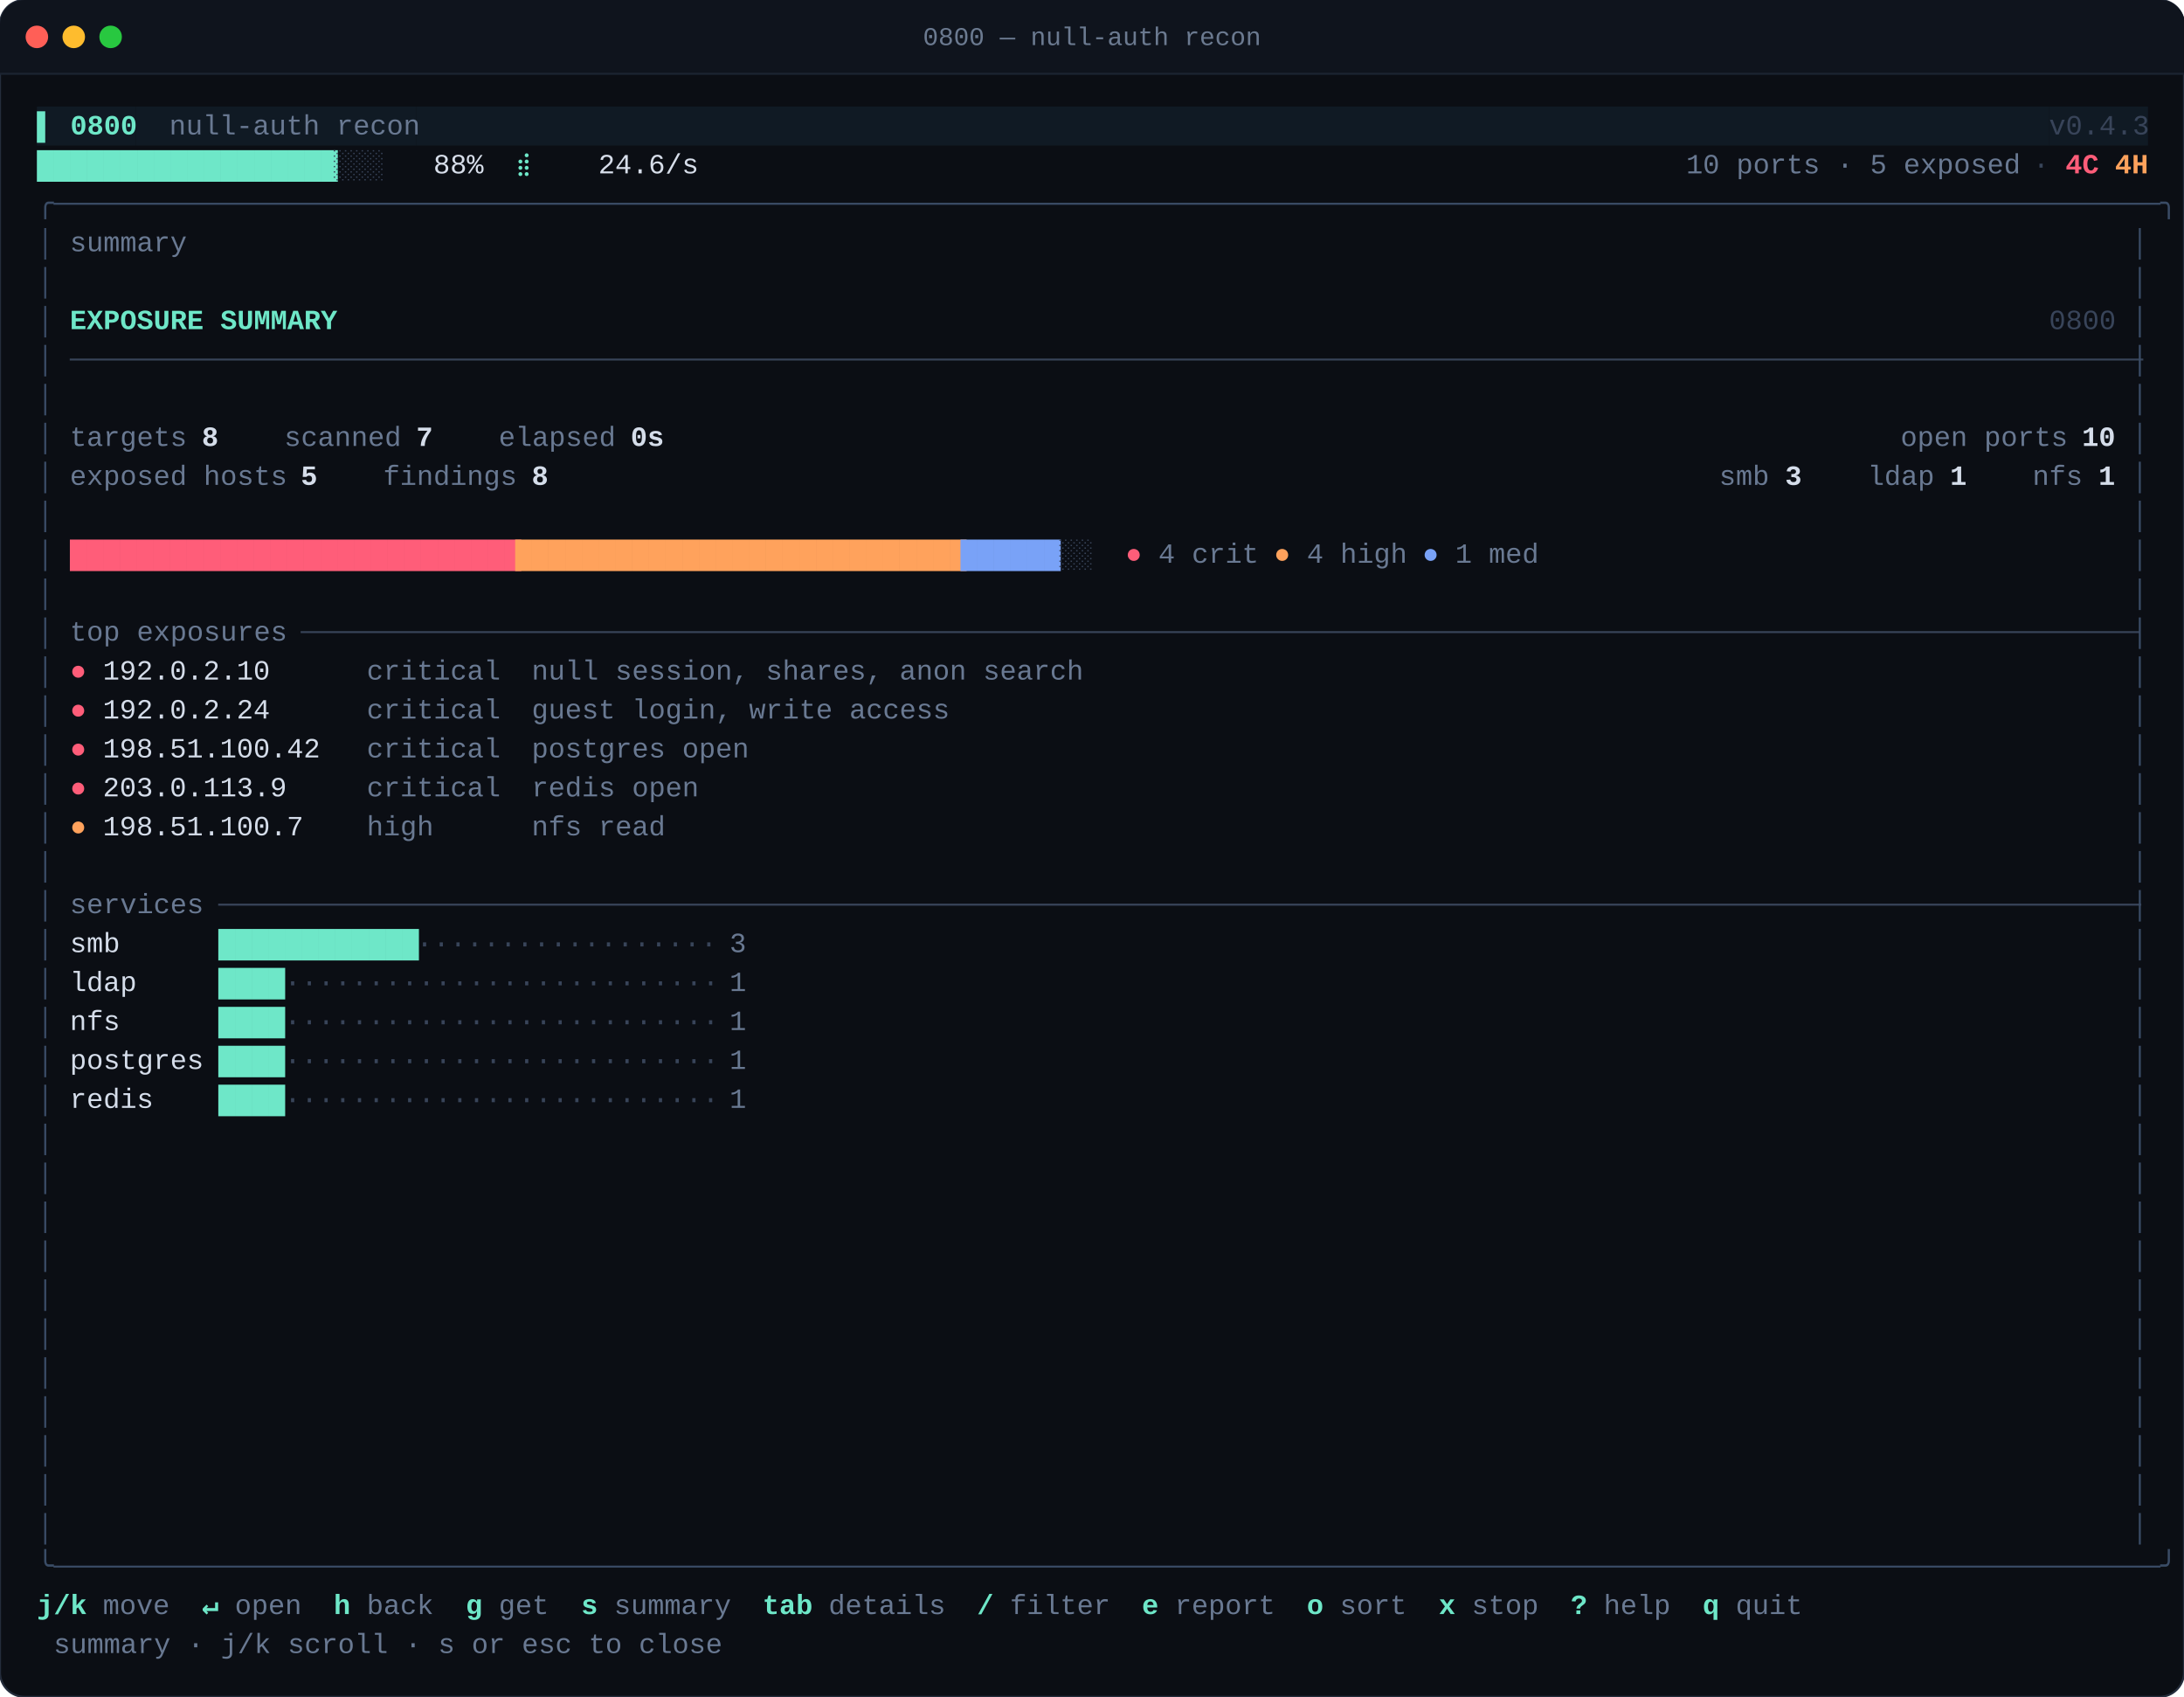
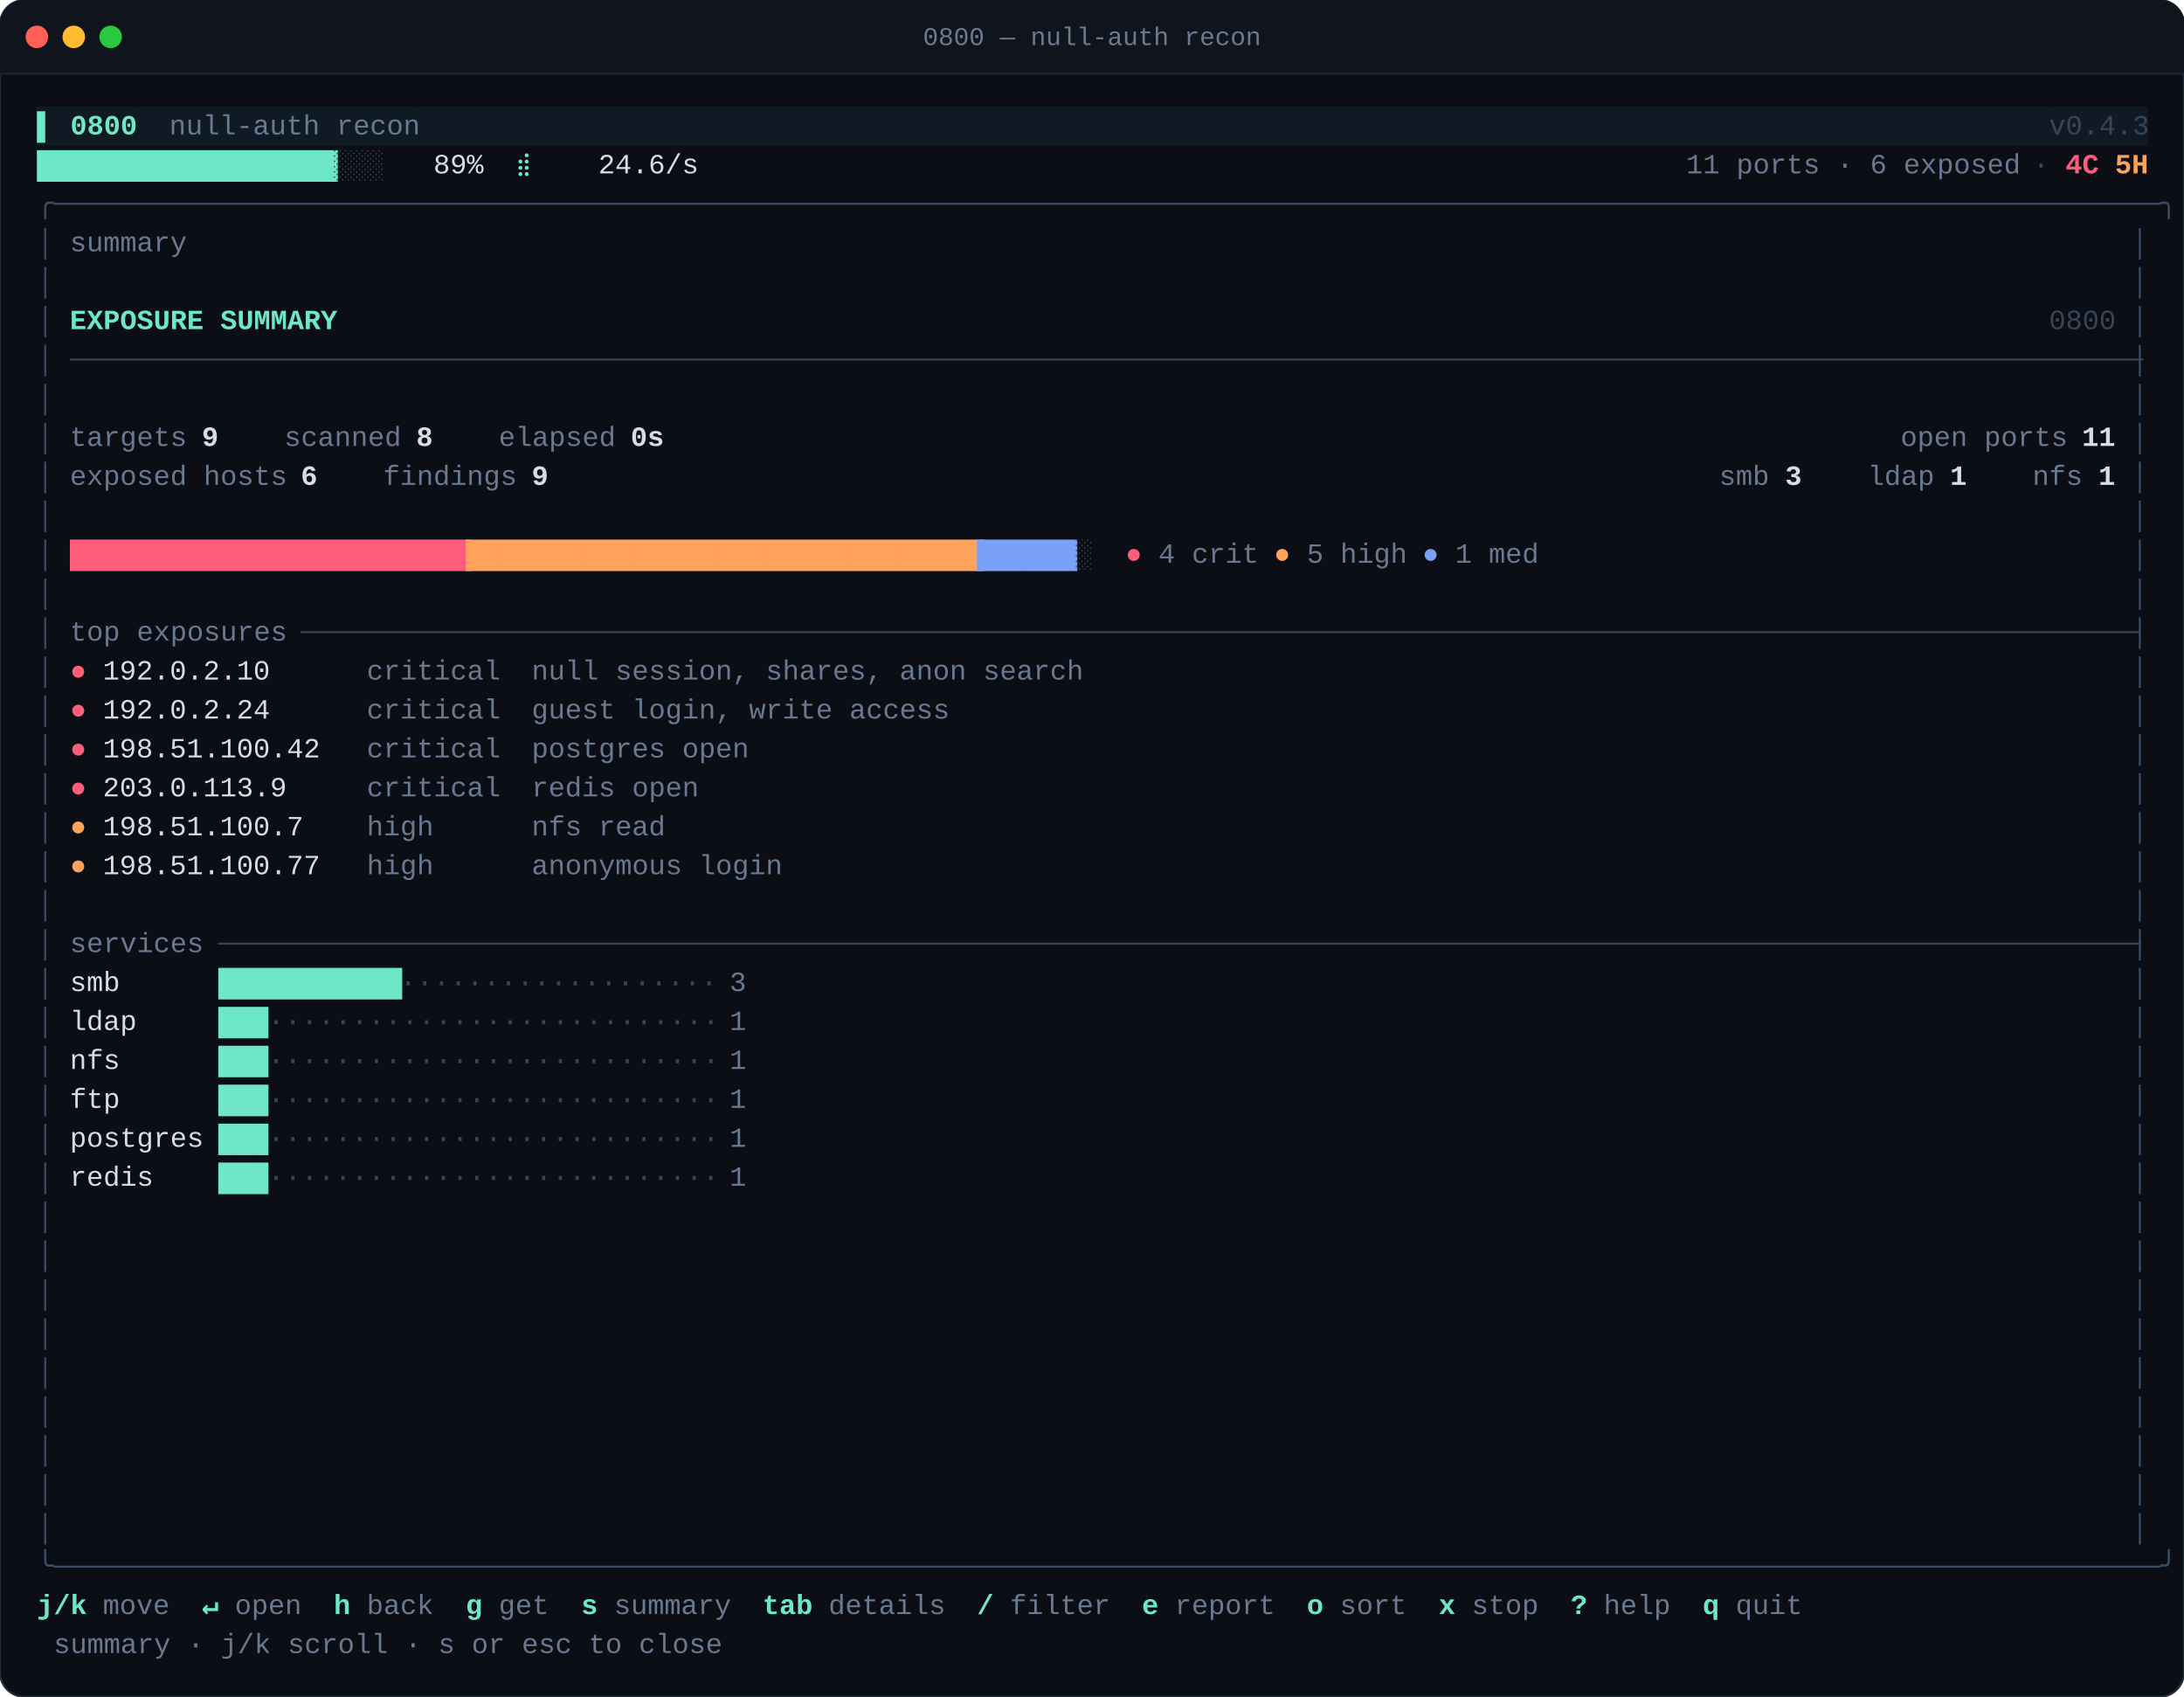
<svg xmlns="http://www.w3.org/2000/svg" width="1066" height="828" viewBox="0 0 1066 828" font-family="'JetBrains Mono','SFMono-Regular',Menlo,Consolas,'Liberation Mono',monospace">
  <defs>
    <clipPath id="c">
      <rect x="0" y="0" width="1066.40" height="828.00" rx="12.00" />
    </clipPath>
  </defs>
  <rect width="1066" height="828" rx="12" fill="#0B0E14" />
  <rect width="1066" height="828" rx="12" fill="#0B0E14" stroke="#242C3B" stroke-width="1" />
  <g clip-path="url(#c)">
    <rect x="0" y="0" width="1066" height="36" fill="#0F141D" />
    <line x1="0" y1="36" x2="1066" y2="36" stroke="#1B2330" />
    <circle cx="18" cy="18" r="5.5" fill="#FF5F57" />
    <circle cx="36" cy="18" r="5.5" fill="#FEBC2E" />
    <circle cx="54" cy="18" r="5.5" fill="#28C840" />
    <text x="533" y="22" fill="#6B7A90" font-size="12.5" text-anchor="middle">0800 — null-auth recon</text>
  </g>
  <g clip-path="url(#c)">
    <rect x="18.00" y="52.00" width="48.30" height="19.00" fill="#101a24" />
    <rect x="66.30" y="52.00" width="136.85" height="19.00" fill="#101a24" />
    <rect x="203.15" y="52.00" width="796.95" height="19.00" fill="#101a24" />
    <rect x="1000.10" y="52.00" width="48.30" height="19.00" fill="#101a24" />
    <text font-size="13.6">
      <tspan x="18.00" y="65.60" fill="#6ee7c8" font-weight="700" textLength="48.30" lengthAdjust="spacingAndGlyphs" xml:space="preserve">▌ 0800</tspan>
      <tspan x="66.30" y="65.60" fill="#697992" textLength="136.85" lengthAdjust="spacingAndGlyphs" xml:space="preserve">  null-auth recon</tspan>
      <tspan x="1000.10" y="65.60" fill="#384459" textLength="48.30" lengthAdjust="spacingAndGlyphs" xml:space="preserve">v0.4.3</tspan>
    </text>
    <text font-size="13.6">
      <tspan x="18.00" y="84.60" fill="#6ee7c8" textLength="144.90" lengthAdjust="spacingAndGlyphs" xml:space="preserve">██████████████████</tspan>
      <tspan x="162.90" y="84.60" fill="#384459" textLength="24.15" lengthAdjust="spacingAndGlyphs" xml:space="preserve">░░░</tspan>
-       <tspan x="187.05" y="84.60" fill="#D7DEEA" textLength="64.40" lengthAdjust="spacingAndGlyphs" xml:space="preserve">   88%  </tspan>
+       <tspan x="187.05" y="84.60" fill="#D7DEEA" textLength="64.40" lengthAdjust="spacingAndGlyphs" xml:space="preserve">   89%  </tspan>
      <tspan x="251.45" y="84.60" fill="#6ee7c8" textLength="16.10" lengthAdjust="spacingAndGlyphs" xml:space="preserve">⣾ </tspan>
      <tspan x="267.55" y="84.60" fill="#D7DEEA" textLength="555.45" lengthAdjust="spacingAndGlyphs" xml:space="preserve">   24.6/s                                                            </tspan>
-       <tspan x="823.00" y="84.60" fill="#697992" textLength="161.00" lengthAdjust="spacingAndGlyphs" xml:space="preserve">10 ports · 5 exposed</tspan>
+       <tspan x="823.00" y="84.60" fill="#697992" textLength="161.00" lengthAdjust="spacingAndGlyphs" xml:space="preserve">11 ports · 6 exposed</tspan>
      <tspan x="984.00" y="84.60" fill="#384459" textLength="24.15" lengthAdjust="spacingAndGlyphs" xml:space="preserve"> · </tspan>
      <tspan x="1008.15" y="84.60" fill="#ff5d79" font-weight="700" textLength="16.10" lengthAdjust="spacingAndGlyphs" xml:space="preserve">4C</tspan>
-       <tspan x="1032.30" y="84.60" fill="#ffa25c" font-weight="700" textLength="16.10" lengthAdjust="spacingAndGlyphs" xml:space="preserve">4H</tspan>
+       <tspan x="1032.30" y="84.60" fill="#ffa25c" font-weight="700" textLength="16.10" lengthAdjust="spacingAndGlyphs" xml:space="preserve">5H</tspan>
    </text>
    <text font-size="13.6">
      <tspan x="18.00" y="103.60" fill="#3a4c66" textLength="1030.40" lengthAdjust="spacingAndGlyphs" xml:space="preserve">╭──────────────────────────────────────────────────────────────────────────────────────────────────────────────────────────────╮</tspan>
    </text>
    <text font-size="13.6">
      <tspan x="18.00" y="122.60" fill="#3a4c66" textLength="8.05" lengthAdjust="spacingAndGlyphs" xml:space="preserve">│</tspan>
      <tspan x="34.10" y="122.60" fill="#697992" textLength="56.35" lengthAdjust="spacingAndGlyphs" xml:space="preserve">summary</tspan>
      <tspan x="1040.35" y="122.60" fill="#3a4c66" textLength="8.05" lengthAdjust="spacingAndGlyphs" xml:space="preserve">│</tspan>
    </text>
    <text font-size="13.6">
      <tspan x="18.00" y="141.60" fill="#3a4c66" textLength="8.05" lengthAdjust="spacingAndGlyphs" xml:space="preserve">│</tspan>
      <tspan x="1040.35" y="141.60" fill="#3a4c66" textLength="8.05" lengthAdjust="spacingAndGlyphs" xml:space="preserve">│</tspan>
    </text>
    <text font-size="13.6">
      <tspan x="18.00" y="160.60" fill="#3a4c66" textLength="8.05" lengthAdjust="spacingAndGlyphs" xml:space="preserve">│</tspan>
      <tspan x="34.10" y="160.60" fill="#6ee7c8" font-weight="700" textLength="128.80" lengthAdjust="spacingAndGlyphs" xml:space="preserve">EXPOSURE SUMMARY</tspan>
      <tspan x="1000.10" y="160.60" fill="#384459" textLength="32.20" lengthAdjust="spacingAndGlyphs" xml:space="preserve">0800</tspan>
      <tspan x="1040.35" y="160.60" fill="#3a4c66" textLength="8.05" lengthAdjust="spacingAndGlyphs" xml:space="preserve">│</tspan>
    </text>
    <text font-size="13.6">
      <tspan x="18.00" y="179.60" fill="#3a4c66" textLength="8.05" lengthAdjust="spacingAndGlyphs" xml:space="preserve">│</tspan>
      <tspan x="34.10" y="179.60" fill="#384459" textLength="998.20" lengthAdjust="spacingAndGlyphs" xml:space="preserve">────────────────────────────────────────────────────────────────────────────────────────────────────────────────────────────</tspan>
      <tspan x="1040.35" y="179.60" fill="#3a4c66" textLength="8.05" lengthAdjust="spacingAndGlyphs" xml:space="preserve">│</tspan>
    </text>
    <text font-size="13.6">
      <tspan x="18.00" y="198.60" fill="#3a4c66" textLength="8.05" lengthAdjust="spacingAndGlyphs" xml:space="preserve">│</tspan>
      <tspan x="1040.35" y="198.60" fill="#3a4c66" textLength="8.05" lengthAdjust="spacingAndGlyphs" xml:space="preserve">│</tspan>
    </text>
    <text font-size="13.6">
      <tspan x="18.00" y="217.60" fill="#3a4c66" textLength="8.05" lengthAdjust="spacingAndGlyphs" xml:space="preserve">│</tspan>
      <tspan x="34.10" y="217.60" fill="#697992" textLength="64.40" lengthAdjust="spacingAndGlyphs" xml:space="preserve">targets </tspan>
-       <tspan x="98.50" y="217.60" fill="#d5ddea" font-weight="700" textLength="8.05" lengthAdjust="spacingAndGlyphs" xml:space="preserve">8</tspan>
+       <tspan x="98.50" y="217.60" fill="#d5ddea" font-weight="700" textLength="8.05" lengthAdjust="spacingAndGlyphs" xml:space="preserve">9</tspan>
      <tspan x="138.75" y="217.60" fill="#697992" textLength="64.40" lengthAdjust="spacingAndGlyphs" xml:space="preserve">scanned </tspan>
-       <tspan x="203.15" y="217.60" fill="#d5ddea" font-weight="700" textLength="8.05" lengthAdjust="spacingAndGlyphs" xml:space="preserve">7</tspan>
+       <tspan x="203.15" y="217.60" fill="#d5ddea" font-weight="700" textLength="8.05" lengthAdjust="spacingAndGlyphs" xml:space="preserve">8</tspan>
      <tspan x="243.40" y="217.60" fill="#697992" textLength="64.40" lengthAdjust="spacingAndGlyphs" xml:space="preserve">elapsed </tspan>
      <tspan x="307.80" y="217.60" fill="#d5ddea" font-weight="700" textLength="16.10" lengthAdjust="spacingAndGlyphs" xml:space="preserve">0s</tspan>
      <tspan x="927.65" y="217.60" fill="#697992" textLength="88.55" lengthAdjust="spacingAndGlyphs" xml:space="preserve">open ports </tspan>
-       <tspan x="1016.20" y="217.60" fill="#d5ddea" font-weight="700" textLength="16.10" lengthAdjust="spacingAndGlyphs" xml:space="preserve">10</tspan>
+       <tspan x="1016.20" y="217.60" fill="#d5ddea" font-weight="700" textLength="16.10" lengthAdjust="spacingAndGlyphs" xml:space="preserve">11</tspan>
      <tspan x="1040.35" y="217.60" fill="#3a4c66" textLength="8.05" lengthAdjust="spacingAndGlyphs" xml:space="preserve">│</tspan>
    </text>
    <text font-size="13.6">
      <tspan x="18.00" y="236.60" fill="#3a4c66" textLength="8.05" lengthAdjust="spacingAndGlyphs" xml:space="preserve">│</tspan>
      <tspan x="34.10" y="236.60" fill="#697992" textLength="112.70" lengthAdjust="spacingAndGlyphs" xml:space="preserve">exposed hosts </tspan>
-       <tspan x="146.80" y="236.60" fill="#d5ddea" font-weight="700" textLength="8.05" lengthAdjust="spacingAndGlyphs" xml:space="preserve">5</tspan>
+       <tspan x="146.80" y="236.60" fill="#d5ddea" font-weight="700" textLength="8.05" lengthAdjust="spacingAndGlyphs" xml:space="preserve">6</tspan>
      <tspan x="187.05" y="236.60" fill="#697992" textLength="72.45" lengthAdjust="spacingAndGlyphs" xml:space="preserve">findings </tspan>
-       <tspan x="259.50" y="236.60" fill="#d5ddea" font-weight="700" textLength="8.05" lengthAdjust="spacingAndGlyphs" xml:space="preserve">8</tspan>
+       <tspan x="259.50" y="236.60" fill="#d5ddea" font-weight="700" textLength="8.05" lengthAdjust="spacingAndGlyphs" xml:space="preserve">9</tspan>
      <tspan x="839.10" y="236.60" fill="#697992" textLength="32.20" lengthAdjust="spacingAndGlyphs" xml:space="preserve">smb </tspan>
      <tspan x="871.30" y="236.60" fill="#d5ddea" font-weight="700" textLength="8.05" lengthAdjust="spacingAndGlyphs" xml:space="preserve">3</tspan>
      <tspan x="911.55" y="236.60" fill="#697992" textLength="40.25" lengthAdjust="spacingAndGlyphs" xml:space="preserve">ldap </tspan>
      <tspan x="951.80" y="236.60" fill="#d5ddea" font-weight="700" textLength="8.05" lengthAdjust="spacingAndGlyphs" xml:space="preserve">1</tspan>
      <tspan x="992.05" y="236.60" fill="#697992" textLength="32.20" lengthAdjust="spacingAndGlyphs" xml:space="preserve">nfs </tspan>
      <tspan x="1024.25" y="236.60" fill="#d5ddea" font-weight="700" textLength="8.05" lengthAdjust="spacingAndGlyphs" xml:space="preserve">1</tspan>
      <tspan x="1040.35" y="236.60" fill="#3a4c66" textLength="8.05" lengthAdjust="spacingAndGlyphs" xml:space="preserve">│</tspan>
    </text>
    <text font-size="13.6">
      <tspan x="18.00" y="255.60" fill="#3a4c66" textLength="8.05" lengthAdjust="spacingAndGlyphs" xml:space="preserve">│</tspan>
      <tspan x="1040.35" y="255.60" fill="#3a4c66" textLength="8.05" lengthAdjust="spacingAndGlyphs" xml:space="preserve">│</tspan>
    </text>
    <text font-size="13.6">
      <tspan x="18.00" y="274.60" fill="#3a4c66" textLength="8.05" lengthAdjust="spacingAndGlyphs" xml:space="preserve">│</tspan>
-       <tspan x="34.10" y="274.60" fill="#ff5d79" textLength="217.35" lengthAdjust="spacingAndGlyphs" xml:space="preserve">███████████████████████████</tspan>
-       <tspan x="251.45" y="274.60" fill="#ffa25c" textLength="217.35" lengthAdjust="spacingAndGlyphs" xml:space="preserve">███████████████████████████</tspan>
-       <tspan x="468.80" y="274.60" fill="#79a2f7" textLength="48.30" lengthAdjust="spacingAndGlyphs" xml:space="preserve">██████</tspan>
-       <tspan x="517.10" y="274.60" fill="#384459" textLength="16.10" lengthAdjust="spacingAndGlyphs" xml:space="preserve">░░</tspan>
+       <tspan x="34.10" y="274.60" fill="#ff5d79" textLength="193.20" lengthAdjust="spacingAndGlyphs" xml:space="preserve">████████████████████████</tspan>
+       <tspan x="227.30" y="274.60" fill="#ffa25c" textLength="249.55" lengthAdjust="spacingAndGlyphs" xml:space="preserve">███████████████████████████████</tspan>
+       <tspan x="476.85" y="274.60" fill="#79a2f7" textLength="48.30" lengthAdjust="spacingAndGlyphs" xml:space="preserve">██████</tspan>
+       <tspan x="525.15" y="274.60" fill="#384459" textLength="8.05" lengthAdjust="spacingAndGlyphs" xml:space="preserve">░</tspan>
      <tspan x="549.30" y="274.60" fill="#ff5d79" textLength="8.05" lengthAdjust="spacingAndGlyphs" xml:space="preserve">●</tspan>
      <tspan x="565.40" y="274.60" fill="#697992" textLength="48.30" lengthAdjust="spacingAndGlyphs" xml:space="preserve">4 crit</tspan>
      <tspan x="621.75" y="274.60" fill="#ffa25c" textLength="8.05" lengthAdjust="spacingAndGlyphs" xml:space="preserve">●</tspan>
-       <tspan x="637.85" y="274.60" fill="#697992" textLength="48.30" lengthAdjust="spacingAndGlyphs" xml:space="preserve">4 high</tspan>
+       <tspan x="637.85" y="274.60" fill="#697992" textLength="48.30" lengthAdjust="spacingAndGlyphs" xml:space="preserve">5 high</tspan>
      <tspan x="694.20" y="274.60" fill="#79a2f7" textLength="8.05" lengthAdjust="spacingAndGlyphs" xml:space="preserve">●</tspan>
      <tspan x="710.30" y="274.60" fill="#697992" textLength="40.25" lengthAdjust="spacingAndGlyphs" xml:space="preserve">1 med</tspan>
      <tspan x="1040.35" y="274.60" fill="#3a4c66" textLength="8.05" lengthAdjust="spacingAndGlyphs" xml:space="preserve">│</tspan>
    </text>
    <text font-size="13.6">
      <tspan x="18.00" y="293.60" fill="#3a4c66" textLength="8.05" lengthAdjust="spacingAndGlyphs" xml:space="preserve">│</tspan>
      <tspan x="1040.35" y="293.60" fill="#3a4c66" textLength="8.05" lengthAdjust="spacingAndGlyphs" xml:space="preserve">│</tspan>
    </text>
    <text font-size="13.6">
      <tspan x="18.00" y="312.60" fill="#3a4c66" textLength="8.05" lengthAdjust="spacingAndGlyphs" xml:space="preserve">│</tspan>
      <tspan x="34.10" y="312.60" fill="#697992" textLength="104.65" lengthAdjust="spacingAndGlyphs" xml:space="preserve">top exposures</tspan>
      <tspan x="146.80" y="312.60" fill="#384459" textLength="885.50" lengthAdjust="spacingAndGlyphs" xml:space="preserve">──────────────────────────────────────────────────────────────────────────────────────────────────────────────</tspan>
      <tspan x="1040.35" y="312.60" fill="#3a4c66" textLength="8.05" lengthAdjust="spacingAndGlyphs" xml:space="preserve">│</tspan>
    </text>
    <text font-size="13.6">
      <tspan x="18.00" y="331.60" fill="#3a4c66" textLength="8.05" lengthAdjust="spacingAndGlyphs" xml:space="preserve">│</tspan>
      <tspan x="34.10" y="331.60" fill="#ff5d79" textLength="8.05" lengthAdjust="spacingAndGlyphs" xml:space="preserve">●</tspan>
      <tspan x="50.20" y="331.60" fill="#d5ddea" textLength="120.75" lengthAdjust="spacingAndGlyphs" xml:space="preserve">192.0.2.10     </tspan>
      <tspan x="179.00" y="331.60" fill="#697992" textLength="72.45" lengthAdjust="spacingAndGlyphs" xml:space="preserve">critical </tspan>
      <tspan x="259.50" y="331.60" fill="#697992" textLength="265.65" lengthAdjust="spacingAndGlyphs" xml:space="preserve">null session, shares, anon search</tspan>
      <tspan x="1040.35" y="331.60" fill="#3a4c66" textLength="8.05" lengthAdjust="spacingAndGlyphs" xml:space="preserve">│</tspan>
    </text>
    <text font-size="13.6">
      <tspan x="18.00" y="350.60" fill="#3a4c66" textLength="8.05" lengthAdjust="spacingAndGlyphs" xml:space="preserve">│</tspan>
      <tspan x="34.10" y="350.60" fill="#ff5d79" textLength="8.05" lengthAdjust="spacingAndGlyphs" xml:space="preserve">●</tspan>
      <tspan x="50.20" y="350.60" fill="#d5ddea" textLength="120.75" lengthAdjust="spacingAndGlyphs" xml:space="preserve">192.0.2.24     </tspan>
      <tspan x="179.00" y="350.60" fill="#697992" textLength="72.45" lengthAdjust="spacingAndGlyphs" xml:space="preserve">critical </tspan>
      <tspan x="259.50" y="350.60" fill="#697992" textLength="201.25" lengthAdjust="spacingAndGlyphs" xml:space="preserve">guest login, write access</tspan>
      <tspan x="1040.35" y="350.60" fill="#3a4c66" textLength="8.05" lengthAdjust="spacingAndGlyphs" xml:space="preserve">│</tspan>
    </text>
    <text font-size="13.6">
      <tspan x="18.00" y="369.60" fill="#3a4c66" textLength="8.05" lengthAdjust="spacingAndGlyphs" xml:space="preserve">│</tspan>
      <tspan x="34.10" y="369.60" fill="#ff5d79" textLength="8.05" lengthAdjust="spacingAndGlyphs" xml:space="preserve">●</tspan>
      <tspan x="50.20" y="369.60" fill="#d5ddea" textLength="120.75" lengthAdjust="spacingAndGlyphs" xml:space="preserve">198.51.100.42  </tspan>
      <tspan x="179.00" y="369.60" fill="#697992" textLength="72.45" lengthAdjust="spacingAndGlyphs" xml:space="preserve">critical </tspan>
      <tspan x="259.50" y="369.60" fill="#697992" textLength="104.65" lengthAdjust="spacingAndGlyphs" xml:space="preserve">postgres open</tspan>
      <tspan x="1040.35" y="369.60" fill="#3a4c66" textLength="8.05" lengthAdjust="spacingAndGlyphs" xml:space="preserve">│</tspan>
    </text>
    <text font-size="13.6">
      <tspan x="18.00" y="388.60" fill="#3a4c66" textLength="8.05" lengthAdjust="spacingAndGlyphs" xml:space="preserve">│</tspan>
      <tspan x="34.10" y="388.60" fill="#ff5d79" textLength="8.05" lengthAdjust="spacingAndGlyphs" xml:space="preserve">●</tspan>
      <tspan x="50.20" y="388.60" fill="#d5ddea" textLength="120.75" lengthAdjust="spacingAndGlyphs" xml:space="preserve">203.0.113.9    </tspan>
      <tspan x="179.00" y="388.60" fill="#697992" textLength="72.45" lengthAdjust="spacingAndGlyphs" xml:space="preserve">critical </tspan>
      <tspan x="259.50" y="388.60" fill="#697992" textLength="80.50" lengthAdjust="spacingAndGlyphs" xml:space="preserve">redis open</tspan>
      <tspan x="1040.35" y="388.60" fill="#3a4c66" textLength="8.05" lengthAdjust="spacingAndGlyphs" xml:space="preserve">│</tspan>
    </text>
    <text font-size="13.6">
      <tspan x="18.00" y="407.60" fill="#3a4c66" textLength="8.05" lengthAdjust="spacingAndGlyphs" xml:space="preserve">│</tspan>
      <tspan x="34.10" y="407.60" fill="#ffa25c" textLength="8.05" lengthAdjust="spacingAndGlyphs" xml:space="preserve">●</tspan>
      <tspan x="50.20" y="407.60" fill="#d5ddea" textLength="120.75" lengthAdjust="spacingAndGlyphs" xml:space="preserve">198.51.100.7   </tspan>
      <tspan x="179.00" y="407.60" fill="#697992" textLength="72.45" lengthAdjust="spacingAndGlyphs" xml:space="preserve">high     </tspan>
      <tspan x="259.50" y="407.60" fill="#697992" textLength="64.40" lengthAdjust="spacingAndGlyphs" xml:space="preserve">nfs read</tspan>
      <tspan x="1040.35" y="407.60" fill="#3a4c66" textLength="8.05" lengthAdjust="spacingAndGlyphs" xml:space="preserve">│</tspan>
    </text>
    <text font-size="13.6">
      <tspan x="18.00" y="426.60" fill="#3a4c66" textLength="8.05" lengthAdjust="spacingAndGlyphs" xml:space="preserve">│</tspan>
+       <tspan x="34.10" y="426.60" fill="#ffa25c" textLength="8.05" lengthAdjust="spacingAndGlyphs" xml:space="preserve">●</tspan>
+       <tspan x="50.20" y="426.60" fill="#d5ddea" textLength="120.75" lengthAdjust="spacingAndGlyphs" xml:space="preserve">198.51.100.77  </tspan>
+       <tspan x="179.00" y="426.60" fill="#697992" textLength="72.45" lengthAdjust="spacingAndGlyphs" xml:space="preserve">high     </tspan>
+       <tspan x="259.50" y="426.60" fill="#697992" textLength="120.75" lengthAdjust="spacingAndGlyphs" xml:space="preserve">anonymous login</tspan>
      <tspan x="1040.35" y="426.60" fill="#3a4c66" textLength="8.05" lengthAdjust="spacingAndGlyphs" xml:space="preserve">│</tspan>
    </text>
    <text font-size="13.6">
      <tspan x="18.00" y="445.60" fill="#3a4c66" textLength="8.05" lengthAdjust="spacingAndGlyphs" xml:space="preserve">│</tspan>
-       <tspan x="34.10" y="445.60" fill="#697992" textLength="64.40" lengthAdjust="spacingAndGlyphs" xml:space="preserve">services</tspan>
-       <tspan x="106.55" y="445.60" fill="#384459" textLength="925.75" lengthAdjust="spacingAndGlyphs" xml:space="preserve">───────────────────────────────────────────────────────────────────────────────────────────────────────────────────</tspan>
      <tspan x="1040.35" y="445.60" fill="#3a4c66" textLength="8.05" lengthAdjust="spacingAndGlyphs" xml:space="preserve">│</tspan>
    </text>
    <text font-size="13.6">
      <tspan x="18.00" y="464.60" fill="#3a4c66" textLength="8.05" lengthAdjust="spacingAndGlyphs" xml:space="preserve">│</tspan>
-       <tspan x="34.10" y="464.60" fill="#d5ddea" textLength="64.40" lengthAdjust="spacingAndGlyphs" xml:space="preserve">smb     </tspan>
-       <tspan x="106.55" y="464.60" fill="#6ee7c8" textLength="96.60" lengthAdjust="spacingAndGlyphs" xml:space="preserve">████████████</tspan>
-       <tspan x="203.15" y="464.60" fill="#384459" textLength="144.90" lengthAdjust="spacingAndGlyphs" xml:space="preserve">··················</tspan>
-       <tspan x="356.10" y="464.60" fill="#697992" textLength="8.05" lengthAdjust="spacingAndGlyphs" xml:space="preserve">3</tspan>
+       <tspan x="34.10" y="464.60" fill="#697992" textLength="64.40" lengthAdjust="spacingAndGlyphs" xml:space="preserve">services</tspan>
+       <tspan x="106.55" y="464.60" fill="#384459" textLength="925.75" lengthAdjust="spacingAndGlyphs" xml:space="preserve">───────────────────────────────────────────────────────────────────────────────────────────────────────────────────</tspan>
      <tspan x="1040.35" y="464.60" fill="#3a4c66" textLength="8.05" lengthAdjust="spacingAndGlyphs" xml:space="preserve">│</tspan>
    </text>
    <text font-size="13.6">
      <tspan x="18.00" y="483.60" fill="#3a4c66" textLength="8.05" lengthAdjust="spacingAndGlyphs" xml:space="preserve">│</tspan>
-       <tspan x="34.10" y="483.60" fill="#d5ddea" textLength="64.40" lengthAdjust="spacingAndGlyphs" xml:space="preserve">ldap    </tspan>
-       <tspan x="106.55" y="483.60" fill="#6ee7c8" textLength="32.20" lengthAdjust="spacingAndGlyphs" xml:space="preserve">████</tspan>
-       <tspan x="138.75" y="483.60" fill="#384459" textLength="209.30" lengthAdjust="spacingAndGlyphs" xml:space="preserve">··························</tspan>
-       <tspan x="356.10" y="483.60" fill="#697992" textLength="8.05" lengthAdjust="spacingAndGlyphs" xml:space="preserve">1</tspan>
+       <tspan x="34.10" y="483.60" fill="#d5ddea" textLength="64.40" lengthAdjust="spacingAndGlyphs" xml:space="preserve">smb     </tspan>
+       <tspan x="106.55" y="483.60" fill="#6ee7c8" textLength="88.55" lengthAdjust="spacingAndGlyphs" xml:space="preserve">███████████</tspan>
+       <tspan x="195.10" y="483.60" fill="#384459" textLength="152.95" lengthAdjust="spacingAndGlyphs" xml:space="preserve">···················</tspan>
+       <tspan x="356.10" y="483.60" fill="#697992" textLength="8.05" lengthAdjust="spacingAndGlyphs" xml:space="preserve">3</tspan>
      <tspan x="1040.35" y="483.60" fill="#3a4c66" textLength="8.05" lengthAdjust="spacingAndGlyphs" xml:space="preserve">│</tspan>
    </text>
    <text font-size="13.6">
      <tspan x="18.00" y="502.60" fill="#3a4c66" textLength="8.05" lengthAdjust="spacingAndGlyphs" xml:space="preserve">│</tspan>
-       <tspan x="34.10" y="502.60" fill="#d5ddea" textLength="64.40" lengthAdjust="spacingAndGlyphs" xml:space="preserve">nfs     </tspan>
-       <tspan x="106.55" y="502.60" fill="#6ee7c8" textLength="32.20" lengthAdjust="spacingAndGlyphs" xml:space="preserve">████</tspan>
-       <tspan x="138.75" y="502.60" fill="#384459" textLength="209.30" lengthAdjust="spacingAndGlyphs" xml:space="preserve">··························</tspan>
+       <tspan x="34.10" y="502.60" fill="#d5ddea" textLength="64.40" lengthAdjust="spacingAndGlyphs" xml:space="preserve">ldap    </tspan>
+       <tspan x="106.55" y="502.60" fill="#6ee7c8" textLength="24.15" lengthAdjust="spacingAndGlyphs" xml:space="preserve">███</tspan>
+       <tspan x="130.70" y="502.60" fill="#384459" textLength="217.35" lengthAdjust="spacingAndGlyphs" xml:space="preserve">···························</tspan>
      <tspan x="356.10" y="502.60" fill="#697992" textLength="8.05" lengthAdjust="spacingAndGlyphs" xml:space="preserve">1</tspan>
      <tspan x="1040.35" y="502.60" fill="#3a4c66" textLength="8.05" lengthAdjust="spacingAndGlyphs" xml:space="preserve">│</tspan>
    </text>
    <text font-size="13.6">
      <tspan x="18.00" y="521.60" fill="#3a4c66" textLength="8.05" lengthAdjust="spacingAndGlyphs" xml:space="preserve">│</tspan>
-       <tspan x="34.10" y="521.60" fill="#d5ddea" textLength="64.40" lengthAdjust="spacingAndGlyphs" xml:space="preserve">postgres</tspan>
-       <tspan x="106.55" y="521.60" fill="#6ee7c8" textLength="32.20" lengthAdjust="spacingAndGlyphs" xml:space="preserve">████</tspan>
-       <tspan x="138.75" y="521.60" fill="#384459" textLength="209.30" lengthAdjust="spacingAndGlyphs" xml:space="preserve">··························</tspan>
+       <tspan x="34.10" y="521.60" fill="#d5ddea" textLength="64.40" lengthAdjust="spacingAndGlyphs" xml:space="preserve">nfs     </tspan>
+       <tspan x="106.55" y="521.60" fill="#6ee7c8" textLength="24.15" lengthAdjust="spacingAndGlyphs" xml:space="preserve">███</tspan>
+       <tspan x="130.70" y="521.60" fill="#384459" textLength="217.35" lengthAdjust="spacingAndGlyphs" xml:space="preserve">···························</tspan>
      <tspan x="356.10" y="521.60" fill="#697992" textLength="8.05" lengthAdjust="spacingAndGlyphs" xml:space="preserve">1</tspan>
      <tspan x="1040.35" y="521.60" fill="#3a4c66" textLength="8.05" lengthAdjust="spacingAndGlyphs" xml:space="preserve">│</tspan>
    </text>
    <text font-size="13.6">
      <tspan x="18.00" y="540.60" fill="#3a4c66" textLength="8.05" lengthAdjust="spacingAndGlyphs" xml:space="preserve">│</tspan>
-       <tspan x="34.10" y="540.60" fill="#d5ddea" textLength="64.40" lengthAdjust="spacingAndGlyphs" xml:space="preserve">redis   </tspan>
-       <tspan x="106.55" y="540.60" fill="#6ee7c8" textLength="32.20" lengthAdjust="spacingAndGlyphs" xml:space="preserve">████</tspan>
-       <tspan x="138.75" y="540.60" fill="#384459" textLength="209.30" lengthAdjust="spacingAndGlyphs" xml:space="preserve">··························</tspan>
+       <tspan x="34.10" y="540.60" fill="#d5ddea" textLength="64.40" lengthAdjust="spacingAndGlyphs" xml:space="preserve">ftp     </tspan>
+       <tspan x="106.55" y="540.60" fill="#6ee7c8" textLength="24.15" lengthAdjust="spacingAndGlyphs" xml:space="preserve">███</tspan>
+       <tspan x="130.70" y="540.60" fill="#384459" textLength="217.35" lengthAdjust="spacingAndGlyphs" xml:space="preserve">···························</tspan>
      <tspan x="356.10" y="540.60" fill="#697992" textLength="8.05" lengthAdjust="spacingAndGlyphs" xml:space="preserve">1</tspan>
      <tspan x="1040.35" y="540.60" fill="#3a4c66" textLength="8.05" lengthAdjust="spacingAndGlyphs" xml:space="preserve">│</tspan>
    </text>
    <text font-size="13.6">
      <tspan x="18.00" y="559.60" fill="#3a4c66" textLength="8.05" lengthAdjust="spacingAndGlyphs" xml:space="preserve">│</tspan>
+       <tspan x="34.10" y="559.60" fill="#d5ddea" textLength="64.40" lengthAdjust="spacingAndGlyphs" xml:space="preserve">postgres</tspan>
+       <tspan x="106.55" y="559.60" fill="#6ee7c8" textLength="24.15" lengthAdjust="spacingAndGlyphs" xml:space="preserve">███</tspan>
+       <tspan x="130.70" y="559.60" fill="#384459" textLength="217.35" lengthAdjust="spacingAndGlyphs" xml:space="preserve">···························</tspan>
+       <tspan x="356.10" y="559.60" fill="#697992" textLength="8.05" lengthAdjust="spacingAndGlyphs" xml:space="preserve">1</tspan>
      <tspan x="1040.35" y="559.60" fill="#3a4c66" textLength="8.05" lengthAdjust="spacingAndGlyphs" xml:space="preserve">│</tspan>
    </text>
    <text font-size="13.6">
      <tspan x="18.00" y="578.60" fill="#3a4c66" textLength="8.05" lengthAdjust="spacingAndGlyphs" xml:space="preserve">│</tspan>
+       <tspan x="34.10" y="578.60" fill="#d5ddea" textLength="64.40" lengthAdjust="spacingAndGlyphs" xml:space="preserve">redis   </tspan>
+       <tspan x="106.55" y="578.60" fill="#6ee7c8" textLength="24.15" lengthAdjust="spacingAndGlyphs" xml:space="preserve">███</tspan>
+       <tspan x="130.70" y="578.60" fill="#384459" textLength="217.35" lengthAdjust="spacingAndGlyphs" xml:space="preserve">···························</tspan>
+       <tspan x="356.10" y="578.60" fill="#697992" textLength="8.05" lengthAdjust="spacingAndGlyphs" xml:space="preserve">1</tspan>
      <tspan x="1040.35" y="578.60" fill="#3a4c66" textLength="8.05" lengthAdjust="spacingAndGlyphs" xml:space="preserve">│</tspan>
    </text>
    <text font-size="13.6">
      <tspan x="18.00" y="597.60" fill="#3a4c66" textLength="8.05" lengthAdjust="spacingAndGlyphs" xml:space="preserve">│</tspan>
      <tspan x="1040.35" y="597.60" fill="#3a4c66" textLength="8.05" lengthAdjust="spacingAndGlyphs" xml:space="preserve">│</tspan>
    </text>
    <text font-size="13.6">
      <tspan x="18.00" y="616.60" fill="#3a4c66" textLength="8.05" lengthAdjust="spacingAndGlyphs" xml:space="preserve">│</tspan>
      <tspan x="1040.35" y="616.60" fill="#3a4c66" textLength="8.05" lengthAdjust="spacingAndGlyphs" xml:space="preserve">│</tspan>
    </text>
    <text font-size="13.6">
      <tspan x="18.00" y="635.60" fill="#3a4c66" textLength="8.05" lengthAdjust="spacingAndGlyphs" xml:space="preserve">│</tspan>
      <tspan x="1040.35" y="635.60" fill="#3a4c66" textLength="8.05" lengthAdjust="spacingAndGlyphs" xml:space="preserve">│</tspan>
    </text>
    <text font-size="13.6">
      <tspan x="18.00" y="654.60" fill="#3a4c66" textLength="8.05" lengthAdjust="spacingAndGlyphs" xml:space="preserve">│</tspan>
      <tspan x="1040.35" y="654.60" fill="#3a4c66" textLength="8.05" lengthAdjust="spacingAndGlyphs" xml:space="preserve">│</tspan>
    </text>
    <text font-size="13.6">
      <tspan x="18.00" y="673.60" fill="#3a4c66" textLength="8.05" lengthAdjust="spacingAndGlyphs" xml:space="preserve">│</tspan>
      <tspan x="1040.35" y="673.60" fill="#3a4c66" textLength="8.05" lengthAdjust="spacingAndGlyphs" xml:space="preserve">│</tspan>
    </text>
    <text font-size="13.6">
      <tspan x="18.00" y="692.60" fill="#3a4c66" textLength="8.05" lengthAdjust="spacingAndGlyphs" xml:space="preserve">│</tspan>
      <tspan x="1040.35" y="692.60" fill="#3a4c66" textLength="8.05" lengthAdjust="spacingAndGlyphs" xml:space="preserve">│</tspan>
    </text>
    <text font-size="13.6">
      <tspan x="18.00" y="711.60" fill="#3a4c66" textLength="8.05" lengthAdjust="spacingAndGlyphs" xml:space="preserve">│</tspan>
      <tspan x="1040.35" y="711.60" fill="#3a4c66" textLength="8.05" lengthAdjust="spacingAndGlyphs" xml:space="preserve">│</tspan>
    </text>
    <text font-size="13.6">
      <tspan x="18.00" y="730.60" fill="#3a4c66" textLength="8.05" lengthAdjust="spacingAndGlyphs" xml:space="preserve">│</tspan>
      <tspan x="1040.35" y="730.60" fill="#3a4c66" textLength="8.05" lengthAdjust="spacingAndGlyphs" xml:space="preserve">│</tspan>
    </text>
    <text font-size="13.6">
      <tspan x="18.00" y="749.60" fill="#3a4c66" textLength="8.05" lengthAdjust="spacingAndGlyphs" xml:space="preserve">│</tspan>
      <tspan x="1040.35" y="749.60" fill="#3a4c66" textLength="8.05" lengthAdjust="spacingAndGlyphs" xml:space="preserve">│</tspan>
    </text>
    <text font-size="13.6">
      <tspan x="18.00" y="768.60" fill="#3a4c66" textLength="1030.40" lengthAdjust="spacingAndGlyphs" xml:space="preserve">╰──────────────────────────────────────────────────────────────────────────────────────────────────────────────────────────────╯</tspan>
    </text>
    <text font-size="13.6">
      <tspan x="18.00" y="787.60" fill="#6ee7c8" font-weight="700" textLength="24.15" lengthAdjust="spacingAndGlyphs" xml:space="preserve">j/k</tspan>
      <tspan x="50.20" y="787.60" fill="#697992" textLength="32.20" lengthAdjust="spacingAndGlyphs" xml:space="preserve">move</tspan>
      <tspan x="98.50" y="787.60" fill="#6ee7c8" font-weight="700" textLength="8.05" lengthAdjust="spacingAndGlyphs" xml:space="preserve">↵</tspan>
      <tspan x="114.60" y="787.60" fill="#697992" textLength="32.20" lengthAdjust="spacingAndGlyphs" xml:space="preserve">open</tspan>
      <tspan x="162.90" y="787.60" fill="#6ee7c8" font-weight="700" textLength="8.05" lengthAdjust="spacingAndGlyphs" xml:space="preserve">h</tspan>
      <tspan x="179.00" y="787.60" fill="#697992" textLength="32.20" lengthAdjust="spacingAndGlyphs" xml:space="preserve">back</tspan>
      <tspan x="227.30" y="787.60" fill="#6ee7c8" font-weight="700" textLength="8.05" lengthAdjust="spacingAndGlyphs" xml:space="preserve">g</tspan>
      <tspan x="243.40" y="787.60" fill="#697992" textLength="24.15" lengthAdjust="spacingAndGlyphs" xml:space="preserve">get</tspan>
      <tspan x="283.65" y="787.60" fill="#6ee7c8" font-weight="700" textLength="8.05" lengthAdjust="spacingAndGlyphs" xml:space="preserve">s</tspan>
      <tspan x="299.75" y="787.60" fill="#697992" textLength="56.35" lengthAdjust="spacingAndGlyphs" xml:space="preserve">summary</tspan>
      <tspan x="372.20" y="787.60" fill="#6ee7c8" font-weight="700" textLength="24.15" lengthAdjust="spacingAndGlyphs" xml:space="preserve">tab</tspan>
      <tspan x="404.40" y="787.60" fill="#697992" textLength="56.35" lengthAdjust="spacingAndGlyphs" xml:space="preserve">details</tspan>
      <tspan x="476.85" y="787.60" fill="#6ee7c8" font-weight="700" textLength="8.05" lengthAdjust="spacingAndGlyphs" xml:space="preserve">/</tspan>
      <tspan x="492.95" y="787.60" fill="#697992" textLength="48.30" lengthAdjust="spacingAndGlyphs" xml:space="preserve">filter</tspan>
      <tspan x="557.35" y="787.60" fill="#6ee7c8" font-weight="700" textLength="8.05" lengthAdjust="spacingAndGlyphs" xml:space="preserve">e</tspan>
      <tspan x="573.45" y="787.60" fill="#697992" textLength="48.30" lengthAdjust="spacingAndGlyphs" xml:space="preserve">report</tspan>
      <tspan x="637.85" y="787.60" fill="#6ee7c8" font-weight="700" textLength="8.05" lengthAdjust="spacingAndGlyphs" xml:space="preserve">o</tspan>
      <tspan x="653.95" y="787.60" fill="#697992" textLength="32.20" lengthAdjust="spacingAndGlyphs" xml:space="preserve">sort</tspan>
      <tspan x="702.25" y="787.60" fill="#6ee7c8" font-weight="700" textLength="8.05" lengthAdjust="spacingAndGlyphs" xml:space="preserve">x</tspan>
      <tspan x="718.35" y="787.60" fill="#697992" textLength="32.20" lengthAdjust="spacingAndGlyphs" xml:space="preserve">stop</tspan>
      <tspan x="766.65" y="787.60" fill="#6ee7c8" font-weight="700" textLength="8.05" lengthAdjust="spacingAndGlyphs" xml:space="preserve">?</tspan>
      <tspan x="782.75" y="787.60" fill="#697992" textLength="32.20" lengthAdjust="spacingAndGlyphs" xml:space="preserve">help</tspan>
      <tspan x="831.05" y="787.60" fill="#6ee7c8" font-weight="700" textLength="8.05" lengthAdjust="spacingAndGlyphs" xml:space="preserve">q</tspan>
      <tspan x="847.15" y="787.60" fill="#697992" textLength="32.20" lengthAdjust="spacingAndGlyphs" xml:space="preserve">quit</tspan>
    </text>
    <text font-size="13.6">
      <tspan x="18.00" y="806.60" fill="#697992" textLength="330.05" lengthAdjust="spacingAndGlyphs" xml:space="preserve"> summary · j/k scroll · s or esc to close</tspan>
    </text>
  </g>
</svg>
